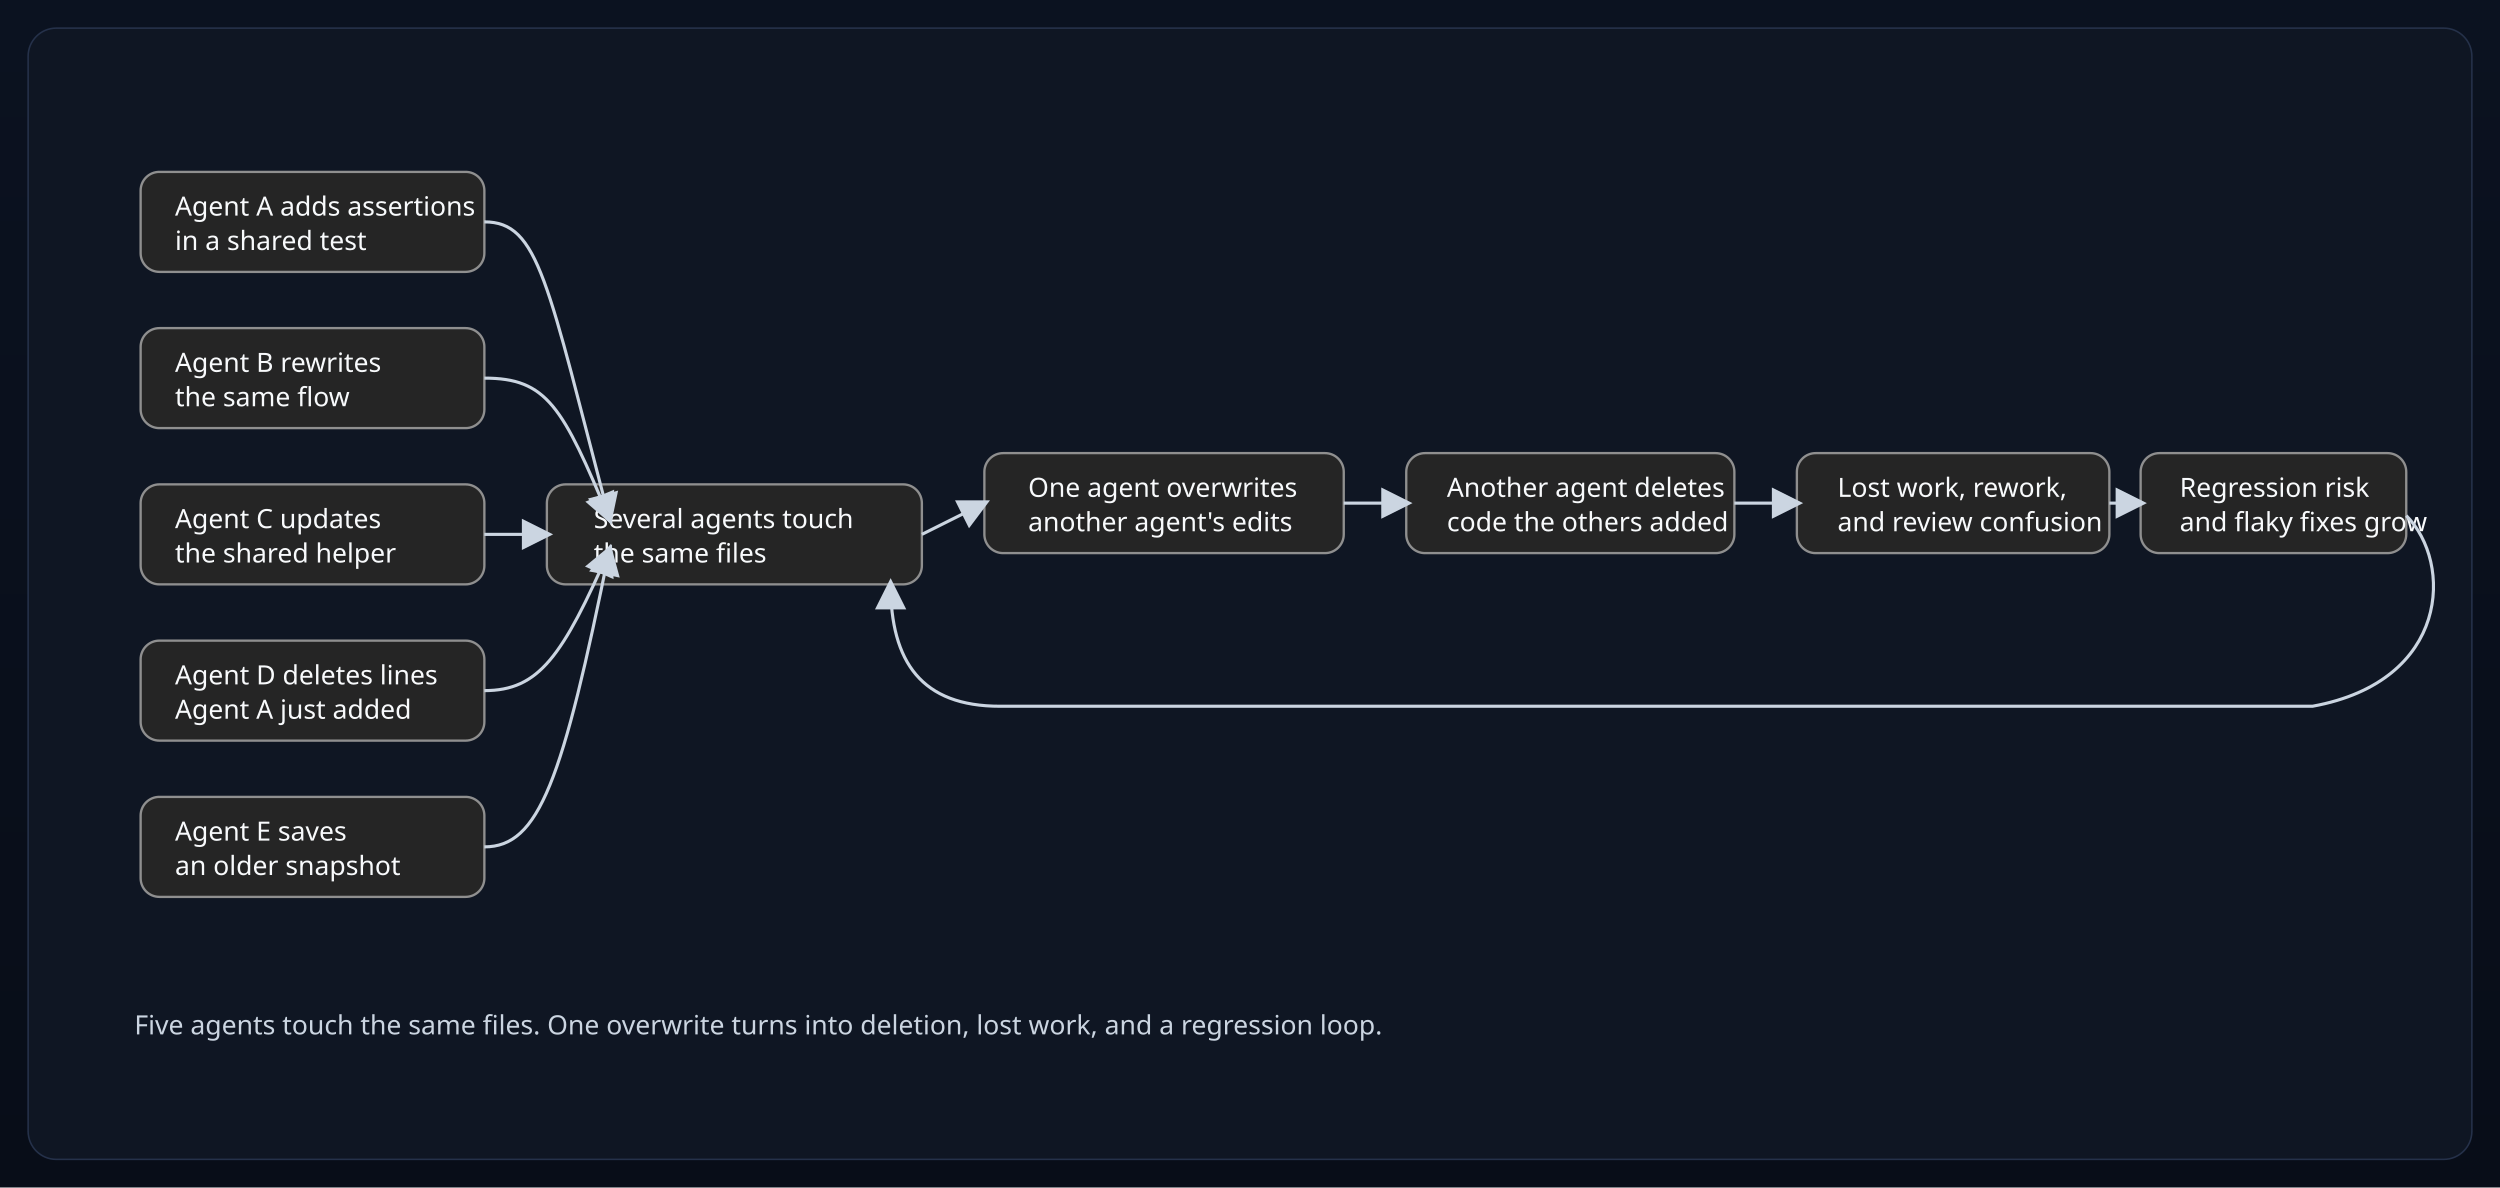
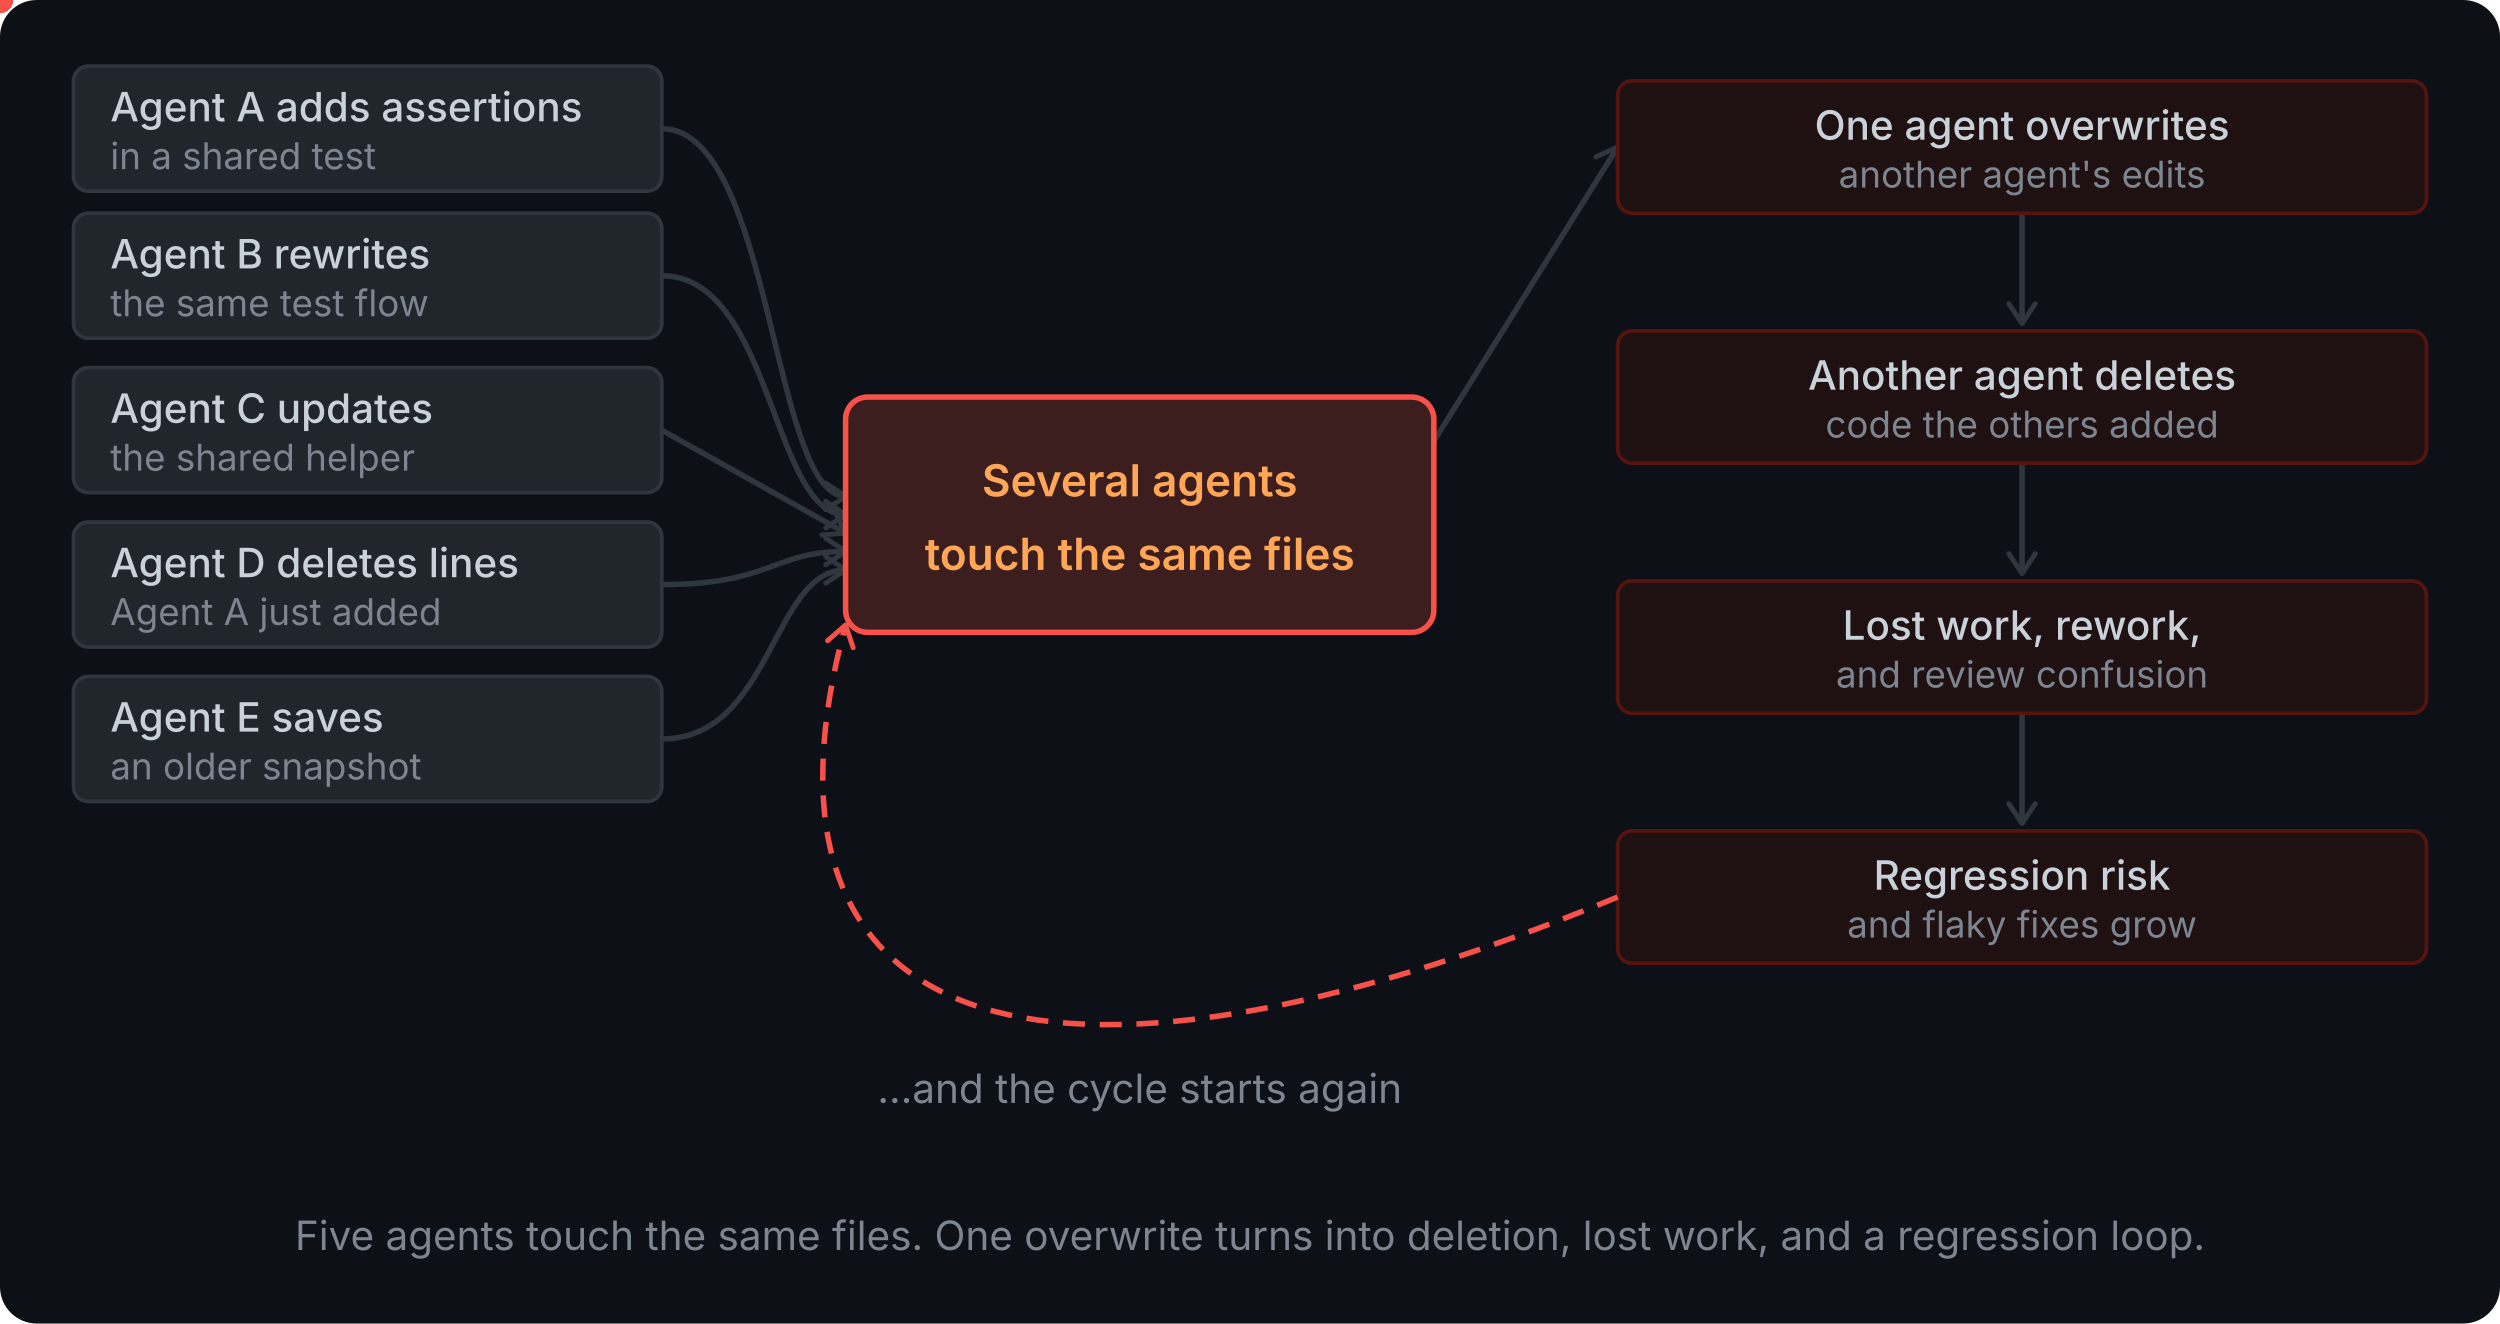
- <svg xmlns="http://www.w3.org/2000/svg" width="1600" height="760" viewBox="0 0 1600 760" role="img" aria-labelledby="title desc">
+ <svg xmlns="http://www.w3.org/2000/svg" width="680" height="360" viewBox="0 0 680 360" role="img" aria-labelledby="tpT tpD">
  <defs>
-     <linearGradient id="bg" x1="0" x2="0" y1="0" y2="1">
-       <stop offset="0%" stop-color="#0b1220" />
-       <stop offset="100%" stop-color="#080d18" />
-     </linearGradient>
-     <marker id="arrow" markerWidth="12" markerHeight="12" refX="9" refY="6" orient="auto" markerUnits="strokeWidth">
-       <path d="M1,1 L11,6 L1,11 z" fill="#cbd5e1" />
+     <marker id="arr" viewBox="0 0 10 10" refX="8" refY="5" markerWidth="6" markerHeight="6" orient="auto-start-reverse">
+       <path d="M2 1L8 5L2 9" fill="none" stroke="context-stroke" stroke-width="1.5" stroke-linecap="round" stroke-linejoin="round" />
    </marker>
-     <style>
-       .panel { fill: #252525; stroke: #8f8f8f; stroke-width: 1.5; rx: 12; }
-       .label { fill: #f8fafc; font-family: 'IBM Plex Sans', 'Segoe UI', sans-serif; font-size: 17px; }
-       .muted { fill: #cbd5e1; font-family: 'IBM Plex Sans', 'Segoe UI', sans-serif; font-size: 17px; }
-       .wire { fill: none; stroke: #cbd5e1; stroke-width: 2; marker-end: url(#arrow); }
-     </style>
+     <path id="pA" d="M 180 35 C 210 35, 210 135, 230 135" />
+     <path id="pB" d="M 180 75 C 210 75, 210 140, 230 140" />
+     <path id="pC" d="M 180 117 L 230 145" />
+     <path id="pD" d="M 180 159 C 210 159, 210 150, 230 150" />
+     <path id="pE" d="M 180 201 C 210 201, 210 155, 230 155" />
  </defs>
-   <rect width="1600" height="760" fill="url(#bg)" />
-   <rect x="18" y="18" width="1564" height="724" rx="18" fill="#0f1623" stroke="#25314a" />
+   <style>
+ .lbl{font:500 11px ui-sans-serif,system-ui,-apple-system,Segoe UI,sans-serif}
+ .lbl2{font:400 10px ui-sans-serif,system-ui,-apple-system,Segoe UI,sans-serif}
+ .hub{font:600 12px ui-sans-serif,system-ui,-apple-system,Segoe UI,sans-serif}
+ .cap{font:400 11px ui-sans-serif,system-ui,-apple-system,Segoe UI,sans-serif}
+ @media (prefers-reduced-motion:reduce){.anim-pkt circle,.anim-dash{display:none}}
+ </style>
+   <rect width="680" height="360" rx="10" fill="#0d1117" />
+   <g stroke="#30363d" stroke-width="1.5" fill="none">
+     <path d="M 180 35 C 210 35, 210 135, 230 135" marker-end="url(#arr)" />
+     <path d="M 180 75 C 210 75, 210 140, 230 140" marker-end="url(#arr)" />
+     <path d="M 180 117 L 230 145" marker-end="url(#arr)" />
+     <path d="M 180 159 C 210 159, 210 150, 230 150" marker-end="url(#arr)" />
+     <path d="M 180 201 C 210 201, 210 155, 230 155" marker-end="url(#arr)" />
+   </g>
+   <g stroke="#30363d" stroke-width="1.5" fill="none">
+     <path d="M 390 120 L 440 40" marker-end="url(#arr)" />
+     <path d="M 550 58 L 550 88" marker-end="url(#arr)" />
+     <path d="M 550 126 L 550 156" marker-end="url(#arr)" />
+     <path d="M 550 194 L 550 224" marker-end="url(#arr)" />
+   </g>
  <g>
-     <rect class="panel" x="90" y="110" width="220" height="64" />
-     <text class="label" x="112" y="138">
-       <tspan x="112" dy="0">Agent A adds assertions</tspan>
-       <tspan x="112" dy="22">in a shared test</tspan>
-     </text>
-     <rect class="panel" x="90" y="210" width="220" height="64" />
-     <text class="label" x="112" y="238">
-       <tspan x="112" dy="0">Agent B rewrites</tspan>
-       <tspan x="112" dy="22">the same flow</tspan>
-     </text>
-     <rect class="panel" x="90" y="310" width="220" height="64" />
-     <text class="label" x="112" y="338">
-       <tspan x="112" dy="0">Agent C updates</tspan>
-       <tspan x="112" dy="22">the shared helper</tspan>
-     </text>
-     <rect class="panel" x="90" y="410" width="220" height="64" />
-     <text class="label" x="112" y="438">
-       <tspan x="112" dy="0">Agent D deletes lines</tspan>
-       <tspan x="112" dy="22">Agent A just added</tspan>
-     </text>
-     <rect class="panel" x="90" y="510" width="220" height="64" />
-     <text class="label" x="112" y="538">
-       <tspan x="112" dy="0">Agent E saves</tspan>
-       <tspan x="112" dy="22">an older snapshot</tspan>
-     </text>
+     <rect x="20" y="18" width="160" height="34" rx="4" fill="#21262d" stroke="#30363d" />
+     <text x="30" y="33" class="lbl" fill="#c9d1d9">Agent A adds assertions</text>
+     <text x="30" y="46" class="lbl2" fill="#7d8590">in a shared test</text>
+     <rect x="20" y="58" width="160" height="34" rx="4" fill="#21262d" stroke="#30363d" />
+     <text x="30" y="73" class="lbl" fill="#c9d1d9">Agent B rewrites</text>
+     <text x="30" y="86" class="lbl2" fill="#7d8590">the same test flow</text>
+     <rect x="20" y="100" width="160" height="34" rx="4" fill="#21262d" stroke="#30363d" />
+     <text x="30" y="115" class="lbl" fill="#c9d1d9">Agent C updates</text>
+     <text x="30" y="128" class="lbl2" fill="#7d8590">the shared helper</text>
+     <rect x="20" y="142" width="160" height="34" rx="4" fill="#21262d" stroke="#30363d" />
+     <text x="30" y="157" class="lbl" fill="#c9d1d9">Agent D deletes lines</text>
+     <text x="30" y="170" class="lbl2" fill="#7d8590">Agent A just added</text>
+     <rect x="20" y="184" width="160" height="34" rx="4" fill="#21262d" stroke="#30363d" />
+     <text x="30" y="199" class="lbl" fill="#c9d1d9">Agent E saves</text>
+     <text x="30" y="212" class="lbl2" fill="#7d8590">an older snapshot</text>
  </g>
-   <rect class="panel" x="350" y="310" width="240" height="64" />
-   <text class="label" x="380" y="338">
-     <tspan x="380" dy="0">Several agents touch</tspan>
-     <tspan x="380" dy="22">the same files</tspan>
-   </text>
-   <rect class="panel" x="630" y="290" width="230" height="64" />
-   <text class="label" x="658" y="318">
-     <tspan x="658" dy="0">One agent overwrites</tspan>
-     <tspan x="658" dy="22">another agent's edits</tspan>
-   </text>
-   <rect class="panel" x="900" y="290" width="210" height="64" />
-   <text class="label" x="926" y="318">
-     <tspan x="926" dy="0">Another agent deletes</tspan>
-     <tspan x="926" dy="22">code the others added</tspan>
-   </text>
-   <rect class="panel" x="1150" y="290" width="200" height="64" />
-   <text class="label" x="1176" y="318">
-     <tspan x="1176" dy="0">Lost work, rework,</tspan>
-     <tspan x="1176" dy="22">and review confusion</tspan>
-   </text>
-   <rect class="panel" x="1370" y="290" width="170" height="64" />
-   <text class="label" x="1395" y="318">
-     <tspan x="1395" dy="0">Regression risk</tspan>
-     <tspan x="1395" dy="22">and flaky fixes grow</tspan>
-   </text>
-   <path class="wire" d="M310 142 C345 142 350 180 390 332" />
-   <path class="wire" d="M310 242 C350 242 360 260 390 332" />
-   <path class="wire" d="M310 342 L350 342" />
-   <path class="wire" d="M310 442 C345 442 360 420 390 352" />
-   <path class="wire" d="M310 542 C345 542 360 500 390 352" />
-   <path class="wire" d="M590 342 L630 322" />
-   <path class="wire" d="M860 322 L900 322" />
-   <path class="wire" d="M1110 322 L1150 322" />
-   <path class="wire" d="M1350 322 L1370 322" />
-   <path class="wire" d="M1540 330 C1570 360 1568 436 1480 452 L640 452 C590 452 570 424 570 374" />
-   <text class="muted" x="86" y="662">Five agents touch the same files. One overwrite turns into deletion, lost work, and a regression loop.</text>
+   <g class="anim-pkt" fill="#f85149">
+     <circle r="3.5">
+       <animateMotion dur="2.4s" repeatCount="indefinite" begin="0s">
+         <mpath href="#pA" />
+       </animateMotion>
+     </circle>
+     <circle r="3.5">
+       <animateMotion dur="2.4s" repeatCount="indefinite" begin="1.2s">
+         <mpath href="#pA" />
+       </animateMotion>
+     </circle>
+     <circle r="3.5">
+       <animateMotion dur="2.4s" repeatCount="indefinite" begin="0.35s">
+         <mpath href="#pB" />
+       </animateMotion>
+     </circle>
+     <circle r="3.5">
+       <animateMotion dur="2.4s" repeatCount="indefinite" begin="1.55s">
+         <mpath href="#pB" />
+       </animateMotion>
+     </circle>
+     <circle r="3.5">
+       <animateMotion dur="2.4s" repeatCount="indefinite" begin="0.7s">
+         <mpath href="#pC" />
+       </animateMotion>
+     </circle>
+     <circle r="3.5">
+       <animateMotion dur="2.4s" repeatCount="indefinite" begin="1.9s">
+         <mpath href="#pC" />
+       </animateMotion>
+     </circle>
+     <circle r="3.5">
+       <animateMotion dur="2.4s" repeatCount="indefinite" begin="0.2s">
+         <mpath href="#pD" />
+       </animateMotion>
+     </circle>
+     <circle r="3.5">
+       <animateMotion dur="2.4s" repeatCount="indefinite" begin="1.4s">
+         <mpath href="#pD" />
+       </animateMotion>
+     </circle>
+     <circle r="3.5">
+       <animateMotion dur="2.4s" repeatCount="indefinite" begin="0.55s">
+         <mpath href="#pE" />
+       </animateMotion>
+     </circle>
+     <circle r="3.5">
+       <animateMotion dur="2.4s" repeatCount="indefinite" begin="1.75s">
+         <mpath href="#pE" />
+       </animateMotion>
+     </circle>
+   </g>
+   <g>
+     <rect x="230" y="108" width="160" height="64" rx="6" stroke="#f85149" stroke-width="1.5" fill="#3d1e1e">
+       <animate attributeName="fill" values="#3d1e1e;#6e1b1b;#3d1e1e" dur="0.6s" repeatCount="indefinite" />
+     </rect>
+     <text x="310" y="135" class="hub" fill="#ffa657" text-anchor="middle">Several agents</text>
+     <text x="310" y="155" class="hub" fill="#ffa657" text-anchor="middle">touch the same files</text>
+   </g>
+   <g>
+     <rect x="440" y="22" width="220" height="36" rx="4" fill="#1f1011" stroke="#57140f">
+       <animate attributeName="fill" values="#1f1011;#1f1011;#b62324;#1f1011;#1f1011" keyTimes="0;0.08;0.10;0.18;1" dur="4s" repeatCount="indefinite" />
+     </rect>
+     <text x="550" y="38" class="lbl" fill="#c9d1d9" text-anchor="middle">One agent overwrites</text>
+     <text x="550" y="51" class="lbl2" fill="#7d8590" text-anchor="middle">another agent's edits</text>
+     <rect x="440" y="90" width="220" height="36" rx="4" fill="#1f1011" stroke="#57140f">
+       <animate attributeName="fill" values="#1f1011;#1f1011;#b62324;#1f1011;#1f1011" keyTimes="0;0.14;0.16;0.24;1" dur="4s" repeatCount="indefinite" />
+     </rect>
+     <text x="550" y="106" class="lbl" fill="#c9d1d9" text-anchor="middle">Another agent deletes</text>
+     <text x="550" y="119" class="lbl2" fill="#7d8590" text-anchor="middle">code the others added</text>
+     <rect x="440" y="158" width="220" height="36" rx="4" fill="#1f1011" stroke="#57140f">
+       <animate attributeName="fill" values="#1f1011;#1f1011;#b62324;#1f1011;#1f1011" keyTimes="0;0.20;0.22;0.30;1" dur="4s" repeatCount="indefinite" />
+     </rect>
+     <text x="550" y="174" class="lbl" fill="#c9d1d9" text-anchor="middle">Lost work, rework,</text>
+     <text x="550" y="187" class="lbl2" fill="#7d8590" text-anchor="middle">and review confusion</text>
+     <rect x="440" y="226" width="220" height="36" rx="4" fill="#1f1011" stroke="#57140f">
+       <animate attributeName="fill" values="#1f1011;#1f1011;#b62324;#1f1011;#1f1011" keyTimes="0;0.26;0.28;0.36;1" dur="4s" repeatCount="indefinite" />
+     </rect>
+     <text x="550" y="242" class="lbl" fill="#c9d1d9" text-anchor="middle">Regression risk</text>
+     <text x="550" y="255" class="lbl2" fill="#7d8590" text-anchor="middle">and flaky fixes grow</text>
+   </g>
+   <path class="anim-dash" d="M 440 244 C 280 310, 200 280, 230 170" stroke="#f85149" stroke-width="1.5" stroke-dasharray="6 4" fill="none" marker-end="url(#arr)">
+     <animate attributeName="stroke-dashoffset" values="0;-20" dur="0.8s" repeatCount="indefinite" />
+   </path>
+   <text x="310" y="300" class="cap" fill="#7d8590" text-anchor="middle">…and the cycle starts again</text>
+   <text x="340" y="340" class="cap" fill="#7d8590" text-anchor="middle">Five agents touch the same files. One overwrite turns into deletion, lost work, and a regression loop.</text>
</svg>
